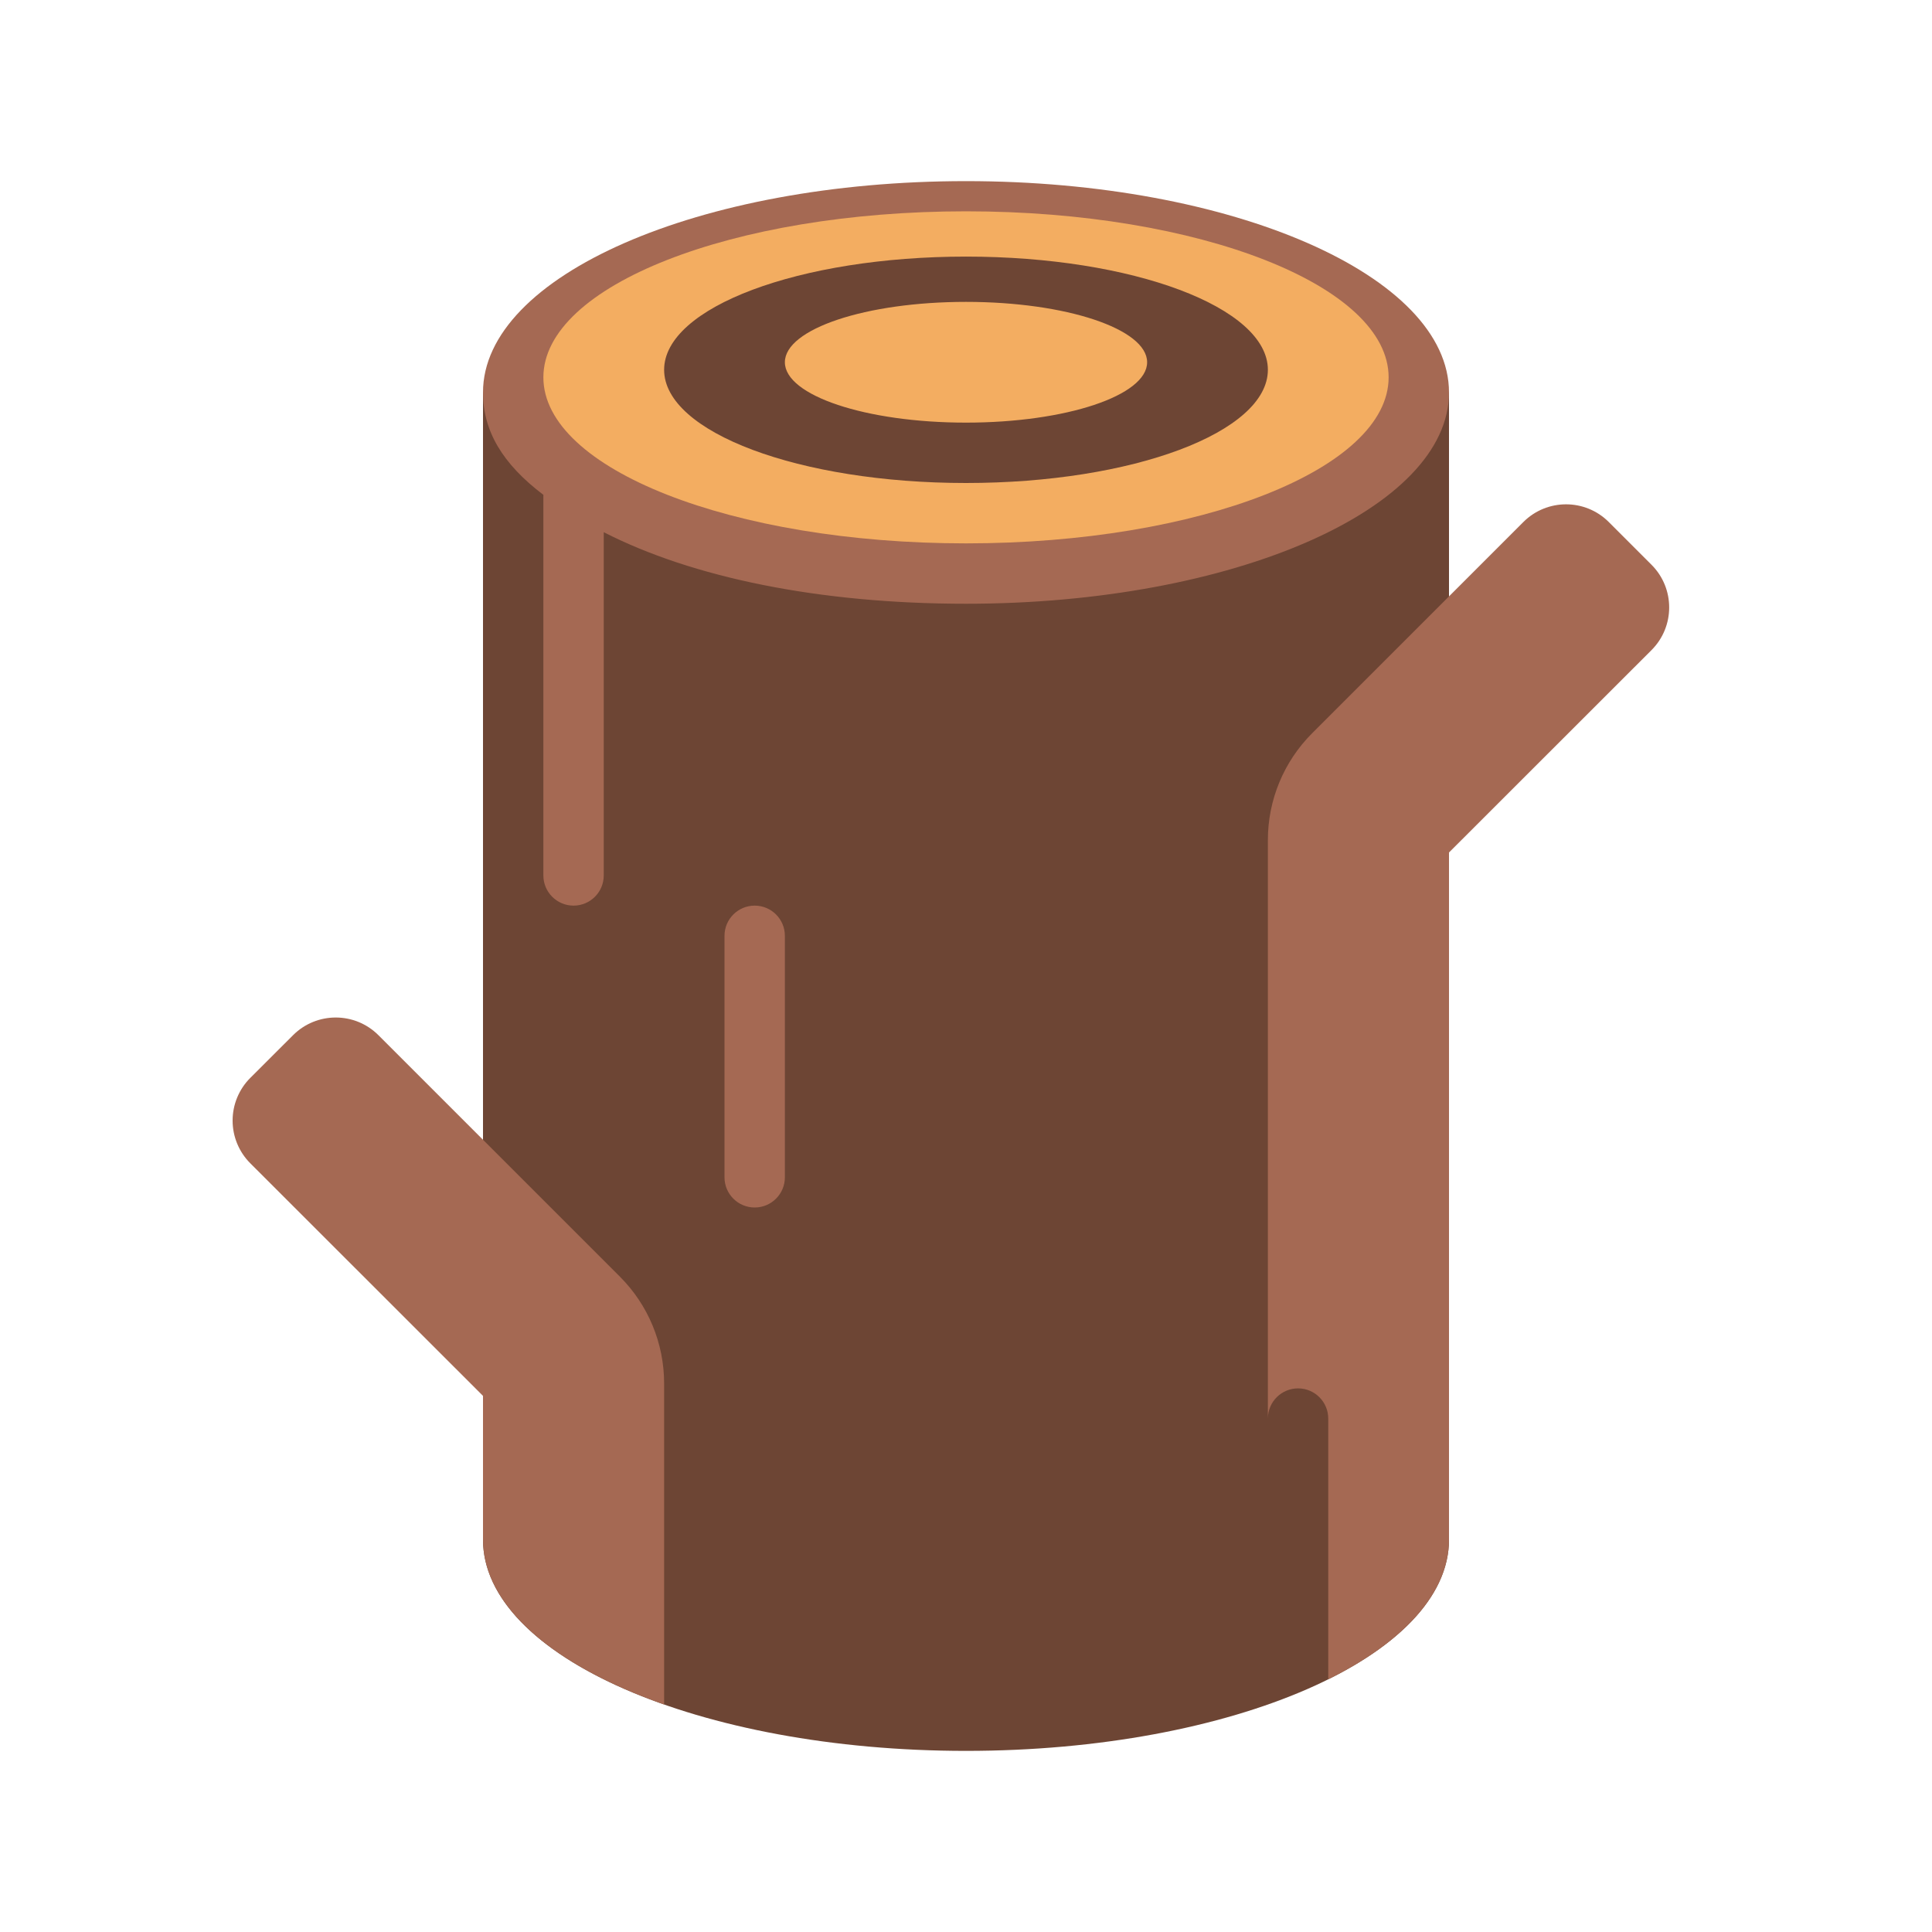
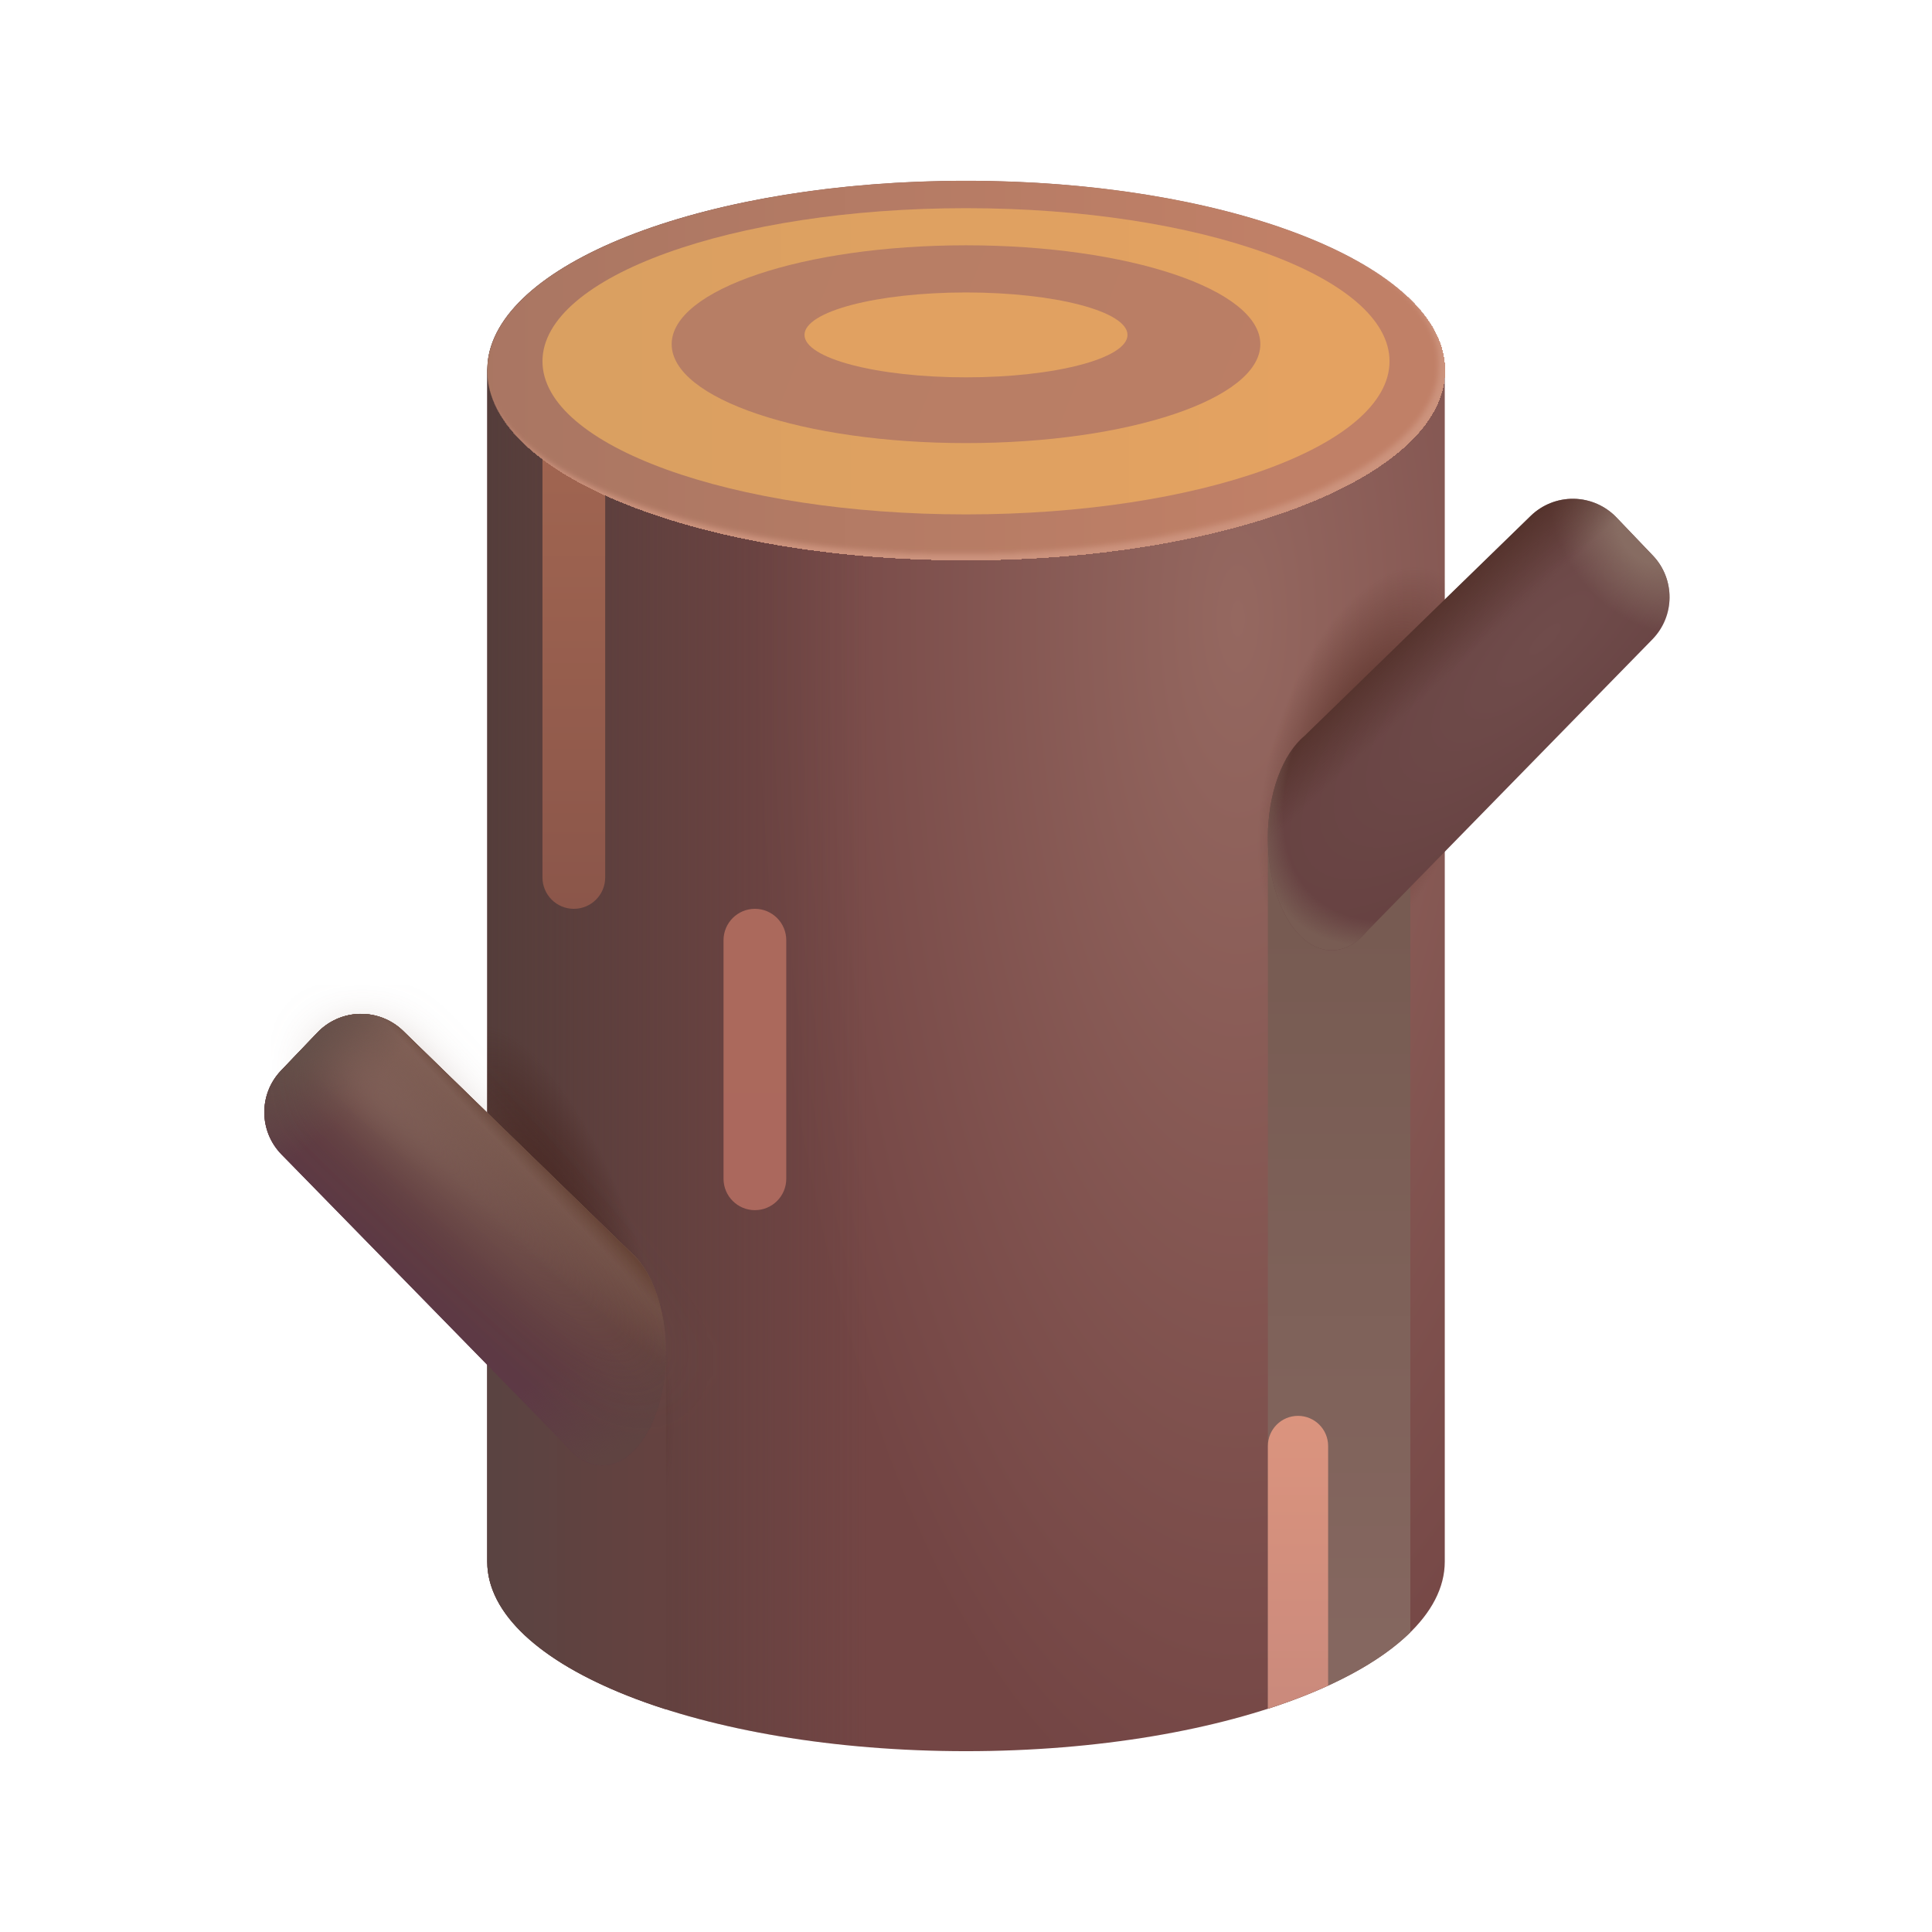
<svg xmlns="http://www.w3.org/2000/svg" width="1em" height="1em" viewBox="0 0 32 32">
  <g fill="none">
-     <path fill="#6D4534" d="M24 6.5H8v19c0 1.933 3.582 3.5 8 3.5s8-1.567 8-3.5z" />
-     <path fill="#A56953" d="M16 10c4.418 0 8-1.567 8-3.5S20.418 3 16 3S8 4.567 8 6.5c0 .637.32 1.181 1 1.696c.022.017-.023-.018 0 0V14.5a.5.5 0 0 0 1 0V8.815c.027.014-.028-.014 0 0c1.467.75 3.566 1.185 6 1.185m11.354.768L24 14.12V25.5c0 .888-.755 1.698-2 2.315V23.5a.5.5 0 0 0-1-.008v-9.578a2.5 2.5 0 0 1 .732-1.768l3.5-3.5a1 1 0 0 1 1.414 0l.708.708a1 1 0 0 1 0 1.414m-23.208 8.5L8 23.12v2.38c0 1.105 1.171 2.09 3 2.732v-5.318a2.5 2.5 0 0 0-.732-1.768l-4-4a1 1 0 0 0-1.414 0l-.708.707a1 1 0 0 0 0 1.415M12 15.5a.5.5 0 0 1 1 0v4a.5.5 0 1 1-1 0z" />
-     <path fill="#F3AD61" d="M23 6.25C23 7.769 19.866 9 16 9S9 7.769 9 6.25s3.134-2.75 7-2.75s7 1.231 7 2.75" />
-     <path fill="#6D4534" d="M16 8c2.761 0 5-.84 5-1.875S18.761 4.25 16 4.25s-5 .84-5 1.875S13.239 8 16 8m0-1c-1.657 0-3-.448-3-1s1.343-1 3-1s3 .448 3 1s-1.343 1-3 1" />
+     <path fill="url(#ibGjudE)" d="M23.92 5.975c-.21-1.66-3.676-2.98-7.92-2.98s-7.71 1.32-7.92 2.98l-.01.156v19.734c0 1.734 3.55 3.14 7.93 3.14s7.93-1.406 7.93-3.14V6.17z" />
+     <path fill="url(#isjeaSc)" d="M23.92 5.975c-.21-1.66-3.676-2.98-7.92-2.98s-7.71 1.32-7.92 2.98l-.01.156v19.734c0 1.734 3.55 3.14 7.93 3.14s7.93-1.406 7.93-3.14V6.17z" />
+     <path fill="url(#ibBNKfg)" d="M23.92 5.975c-.21-1.66-3.676-2.98-7.92-2.98s-7.71 1.32-7.92 2.98l-.01.156v19.734c0 1.734 3.55 3.14 7.93 3.14s7.93-1.406 7.93-3.14V6.17z" />
+     <path fill="url(#ihhxzEe)" d="M23.92 5.975c-.21-1.66-3.676-2.98-7.92-2.98s-7.71 1.32-7.92 2.98l-.01.156v19.734c0 1.734 3.55 3.14 7.93 3.14s7.93-1.406 7.93-3.14V6.17z" />
+     <path fill="url(#i52X6fc)" d="M23.36 27.037V13.709H21v14.594c1.035-.334 1.854-.768 2.36-1.267" />
+     <path fill="url(#irEBS9Q)" d="M11.031 28.313v-6.057l-2.96-.545v4.154c0 .99 1.155 1.872 2.96 2.448" />
+     <rect width="1.039" height="8.141" x="8.985" y="6.912" fill="url(#iyeHofQ)" rx=".52" />
+     <rect width="1.039" height="4.991" x="11.984" y="15.053" fill="url(#iipBGde)" rx=".52" />
+     <path fill="url(#ixF4rtd)" d="M21.998 27.92v-3.97a.499.499 0 1 0-.998 0v4.353q.541-.175.998-.384" />
+     <path fill="url(#iWYD7mc)" d="M26.773 8.57a1 1 0 0 0-1.42-.025l-3.748 3.646c-.358.298-.605.941-.605 1.686c0 1.03.472 1.863 1.055 1.863c.22 0 .425-.12.595-.324l4.718-4.825a1 1 0 0 0 .008-1.39z" />
+     <path fill="url(#ibQhUTd)" d="M26.773 8.57a1 1 0 0 0-1.42-.025l-3.748 3.646c-.358.298-.605.941-.605 1.686c0 1.03.472 1.863 1.055 1.863c.22 0 .425-.12.595-.324l4.718-4.825a1 1 0 0 0 .008-1.39z" />
+     <path fill="url(#iuBSo4b)" d="M26.773 8.57a1 1 0 0 0-1.42-.025l-3.748 3.646c-.358.298-.605.941-.605 1.686c0 1.03.472 1.863 1.055 1.863c.22 0 .425-.12.595-.324l4.718-4.825a1 1 0 0 0 .008-1.39z" />
+     <path fill="url(#iwZbqmb)" d="M26.773 8.57a1 1 0 0 0-1.42-.025l-3.748 3.646c-.358.298-.605.941-.605 1.686c0 1.03.472 1.863 1.055 1.863c.22 0 .425-.12.595-.324l4.718-4.825a1 1 0 0 0 .008-1.39z" />
+     <path fill="url(#iFT06Ge)" d="M5.258 17.102a1 1 0 0 1 1.42-.026l3.748 3.646c.358.298.605.941.605 1.686c0 1.03-.472 1.863-1.055 1.863c-.22 0-.425-.12-.594-.324l-4.719-4.825a1 1 0 0 1-.008-1.39z" />
+     <path fill="url(#ilS0ixc)" d="M5.258 17.102a1 1 0 0 1 1.42-.026l3.748 3.646c.358.298.605.941.605 1.686c0 1.03-.472 1.863-1.055 1.863c-.22 0-.425-.12-.594-.324l-4.719-4.825a1 1 0 0 1-.008-1.39z" />
+     <path fill="url(#i3BAbad)" d="M5.258 17.102a1 1 0 0 1 1.42-.026l3.748 3.646c.358.298.605.941.605 1.686c0 1.03-.472 1.863-1.055 1.863c-.22 0-.425-.12-.594-.324l-4.719-4.825a1 1 0 0 1-.008-1.39z" />
+     <path fill="url(#i38eWrb)" d="M5.258 17.102a1 1 0 0 1 1.42-.026l3.748 3.646c.358.298.605.941.605 1.686c0 1.03-.472 1.863-1.055 1.863c-.22 0-.425-.12-.594-.324l-4.719-4.825a1 1 0 0 1-.008-1.39z" />
+     <path fill="url(#iFT06Ge)" d="M5.258 17.102a1 1 0 0 1 1.42-.026l3.748 3.646c.358.298.605.941.605 1.686c0 1.03-.472 1.863-1.055 1.863c-.22 0-.425-.12-.594-.324l-4.719-4.825a1 1 0 0 1-.008-1.39z" />
+     <path fill="url(#ilS0ixc)" d="M5.258 17.102a1 1 0 0 1 1.42-.026l3.748 3.646c.358.298.605.941.605 1.686c0 1.03-.472 1.863-1.055 1.863c-.22 0-.425-.12-.594-.324l-4.719-4.825a1 1 0 0 1-.008-1.39z" />
+     <path fill="url(#i3BAbad)" d="M5.258 17.102a1 1 0 0 1 1.42-.026l3.748 3.646c.358.298.605.941.605 1.686c0 1.03-.472 1.863-1.055 1.863c-.22 0-.425-.12-.594-.324l-4.719-4.825a1 1 0 0 1-.008-1.39z" />
+     <path fill="url(#idEPkVd)" d="M5.258 17.102a1 1 0 0 1 1.42-.026l3.748 3.646c.358.298.605.941.605 1.686c0 1.03-.472 1.863-1.055 1.863c-.22 0-.425-.12-.594-.324l-4.719-4.825a1 1 0 0 1-.008-1.39z" />
+     <path fill="url(#i38eWrb)" d="M5.258 17.102a1 1 0 0 1 1.42-.026l3.748 3.646c.358.298.605.941.605 1.686c0 1.03-.472 1.863-1.055 1.863c-.22 0-.425-.12-.594-.324l-4.719-4.825a1 1 0 0 1-.008-1.39z" />
+     <g filter="url(#iLJw6dR)">
+       <ellipse cx="16" cy="6.135" fill="url(#ihmgCOe)" rx="7.93" ry="3.141" />
+     </g>
+     <ellipse cx="16" cy="5.984" fill="url(#iyLP2ib)" rx="7.015" ry="2.536" />
+     <ellipse cx="16" cy="5.701" fill="url(#ipon0Et)" rx="4.875" ry="1.638" />
+     <ellipse fill="#E1A161" rx="2.675" ry=".703" transform="matrix(-1 0 0 1 16 5.547)" />
+     <g filter="url(#iSKobyd)">
+       <path stroke="url(#i3naAfc)" stroke-linecap="round" d="m5.999 17.813l4.806 4.878" />
+     </g>
+     <defs>
+       <linearGradient id="isjeaSc" x1="7.144" x2="14.385" y1="14.563" y2="14.563" gradientUnits="userSpaceOnUse">
+         <stop stop-color="#503C39" />
+         <stop offset="1" stop-color="#503C39" stop-opacity="0" />
+       </linearGradient>
+       <linearGradient id="i52X6fc" x1="22.18" x2="22.18" y1="15.29" y2="28.303" gradientUnits="userSpaceOnUse">
+         <stop stop-color="#775B52" />
+         <stop offset="1" stop-color="#866861" />
+       </linearGradient>
+       <linearGradient id="irEBS9Q" x1="7.673" x2="10.787" y1="24.221" y2="24.221" gradientUnits="userSpaceOnUse">
+         <stop stop-color="#584341" />
+         <stop offset="1" stop-color="#644240" />
+       </linearGradient>
+       <linearGradient id="iyeHofQ" x1="9.505" x2="9.505" y1="6.912" y2="15.053" gradientUnits="userSpaceOnUse">
+         <stop stop-color="#A26651" />
+         <stop offset="1" stop-color="#8B564A" />
+       </linearGradient>
+       <linearGradient id="iipBGde" x1="12.504" x2="12.504" y1="15.053" y2="21.147" gradientUnits="userSpaceOnUse">
+         <stop stop-color="#AB695C" />
+         <stop offset="1" stop-color="#AB685D" />
+       </linearGradient>
+       <linearGradient id="ixF4rtd" x1="21.499" x2="21.499" y1="23.451" y2="28.647" gradientUnits="userSpaceOnUse">
+         <stop stop-color="#DB947E" />
+         <stop offset="1" stop-color="#C9897C" />
+       </linearGradient>
+       <linearGradient id="iuBSo4b" x1="22.813" x2="23.797" y1="10.303" y2="11.365" gradientUnits="userSpaceOnUse">
+         <stop stop-color="#4C2B22" />
+         <stop offset="1" stop-color="#4C2B22" stop-opacity="0" />
+       </linearGradient>
+       <linearGradient id="iFT06Ge" x1="6.608" x2="9.005" y1="21.525" y2="18.971" gradientUnits="userSpaceOnUse">
+         <stop stop-color="#5C3846" />
+         <stop offset="1" stop-color="#654335" />
+       </linearGradient>
+       <linearGradient id="ilS0ixc" x1="9.289" x2="8.516" y1="24.522" y2="23.091" gradientUnits="userSpaceOnUse">
+         <stop stop-color="#5F4341" />
+         <stop offset="1" stop-color="#5F4341" stop-opacity="0" />
+       </linearGradient>
+       <linearGradient id="i3BAbad" x1="9.26" x2="8.116" y1="18.885" y2="20.316" gradientUnits="userSpaceOnUse">
+         <stop stop-color="#84645A" />
+         <stop offset="1" stop-color="#84645A" stop-opacity="0" />
+       </linearGradient>
+       <linearGradient id="idEPkVd" x1="9.013" x2="8.799" y1="19.274" y2="19.478" gradientUnits="userSpaceOnUse">
+         <stop stop-color="#664336" />
+         <stop offset="1" stop-color="#664336" stop-opacity="0" />
+       </linearGradient>
+       <linearGradient id="ihmgCOe" x1="6.703" x2="21.277" y1="6.135" y2="6.135" gradientUnits="userSpaceOnUse">
+         <stop stop-color="#A77562" />
+         <stop offset="1" stop-color="#C08067" />
+       </linearGradient>
+       <linearGradient id="iyLP2ib" x1="21.587" x2="10.062" y1="5.68" y2="5.68" gradientUnits="userSpaceOnUse">
+         <stop stop-color="#E4A261" />
+         <stop offset="1" stop-color="#DAA061" />
+       </linearGradient>
+       <linearGradient id="ipon0Et" x1="12.625" x2="20.875" y1="4.428" y2="7.678" gradientUnits="userSpaceOnUse">
+         <stop stop-color="#B77E65" />
+         <stop offset="1" stop-color="#BB7E65" />
+       </linearGradient>
+       <linearGradient id="i3naAfc" x1="5.956" x2="11.274" y1="17.684" y2="23.078" gradientUnits="userSpaceOnUse">
+         <stop stop-color="#87685F" />
+         <stop offset="1" stop-color="#87685F" stop-opacity="0" />
+       </linearGradient>
+       <radialGradient id="ibGjudE" cx="0" cy="0" r="1" gradientTransform="matrix(-8.0625 0 0 -20.2575 20.5 10.303)" gradientUnits="userSpaceOnUse">
+         <stop stop-color="#956860" />
+         <stop offset="1" stop-color="#734544" />
+       </radialGradient>
+       <radialGradient id="ibBNKfg" cx="0" cy="0" r="1" gradientTransform="matrix(-1.375 -4.09375 1.37533 -.46194 9.219 21.084)" gradientUnits="userSpaceOnUse">
+         <stop offset=".239" stop-color="#42211C" />
+         <stop offset="1" stop-color="#42211C" stop-opacity="0" />
+       </radialGradient>
+       <radialGradient id="ihhxzEe" cx="0" cy="0" r="1" gradientTransform="matrix(.9902 -3.25723 1.59378 .48451 22.711 12.665)" gradientUnits="userSpaceOnUse">
+         <stop offset=".24" stop-color="#5B322A" />
+         <stop offset="1" stop-color="#5B322A" stop-opacity="0" />
+       </radialGradient>
+       <radialGradient id="iWYD7mc" cx="0" cy="0" r="1" gradientTransform="rotate(135.588 10.637 10.516)scale(8.61832 2.91075)" gradientUnits="userSpaceOnUse">
+         <stop stop-color="#704C4B" />
+         <stop offset="1" stop-color="#643F3F" />
+       </radialGradient>
+       <radialGradient id="ibQhUTd" cx="0" cy="0" r="1" gradientTransform="matrix(-.97523 .86688 -1.25206 -1.40855 27.255 8.855)" gradientUnits="userSpaceOnUse">
+         <stop offset=".283" stop-color="#876C62" />
+         <stop offset="1" stop-color="#876C62" stop-opacity="0" />
+       </radialGradient>
+       <radialGradient id="iwZbqmb" cx="0" cy="0" r="1" gradientTransform="matrix(-3.8594 4.12497 -2.19268 -2.05152 25.125 11.24)" gradientUnits="userSpaceOnUse">
+         <stop offset=".869" stop-color="#785C53" stop-opacity="0" />
+         <stop offset=".961" stop-color="#785C53" />
+       </radialGradient>
+       <radialGradient id="i38eWrb" cx="0" cy="0" r="1" gradientTransform="matrix(.91202 .87294 -2.07845 2.1715 5.031 17.408)" gradientUnits="userSpaceOnUse">
+         <stop offset=".057" stop-color="#634E48" />
+         <stop offset="1" stop-color="#634E48" stop-opacity="0" />
+       </radialGradient>
+       <filter id="iLJw6dR" width="15.959" height="6.382" x="7.97" y="2.894" color-interpolation-filters="sRGB" filterUnits="userSpaceOnUse">
+         <feFlood flood-opacity="0" result="BackgroundImageFix" />
+         <feBlend in="SourceGraphic" in2="BackgroundImageFix" result="shape" />
+         <feColorMatrix in="SourceAlpha" result="hardAlpha" values="0 0 0 0 0 0 0 0 0 0 0 0 0 0 0 0 0 0 127 0" />
+         <feOffset dx="-.1" dy="-.1" />
+         <feGaussianBlur stdDeviation=".05" />
+         <feComposite in2="hardAlpha" k2="-1" k3="1" operator="arithmetic" />
+         <feColorMatrix values="0 0 0 0 0.8 0 0 0 0 0.576 0 0 0 0 0.49 0 0 0 1 0" />
+         <feBlend in2="shape" result="effect1_innerShadow_18_5727" />
+       </filter>
+       <filter id="iSKobyd" width="7.807" height="7.878" x="4.499" y="16.313" color-interpolation-filters="sRGB" filterUnits="userSpaceOnUse">
+         <feFlood flood-opacity="0" result="BackgroundImageFix" />
+         <feBlend in="SourceGraphic" in2="BackgroundImageFix" result="shape" />
+         <feGaussianBlur result="effect1_foregroundBlur_18_5727" stdDeviation=".5" />
+       </filter>
+     </defs>
  </g>
</svg>
